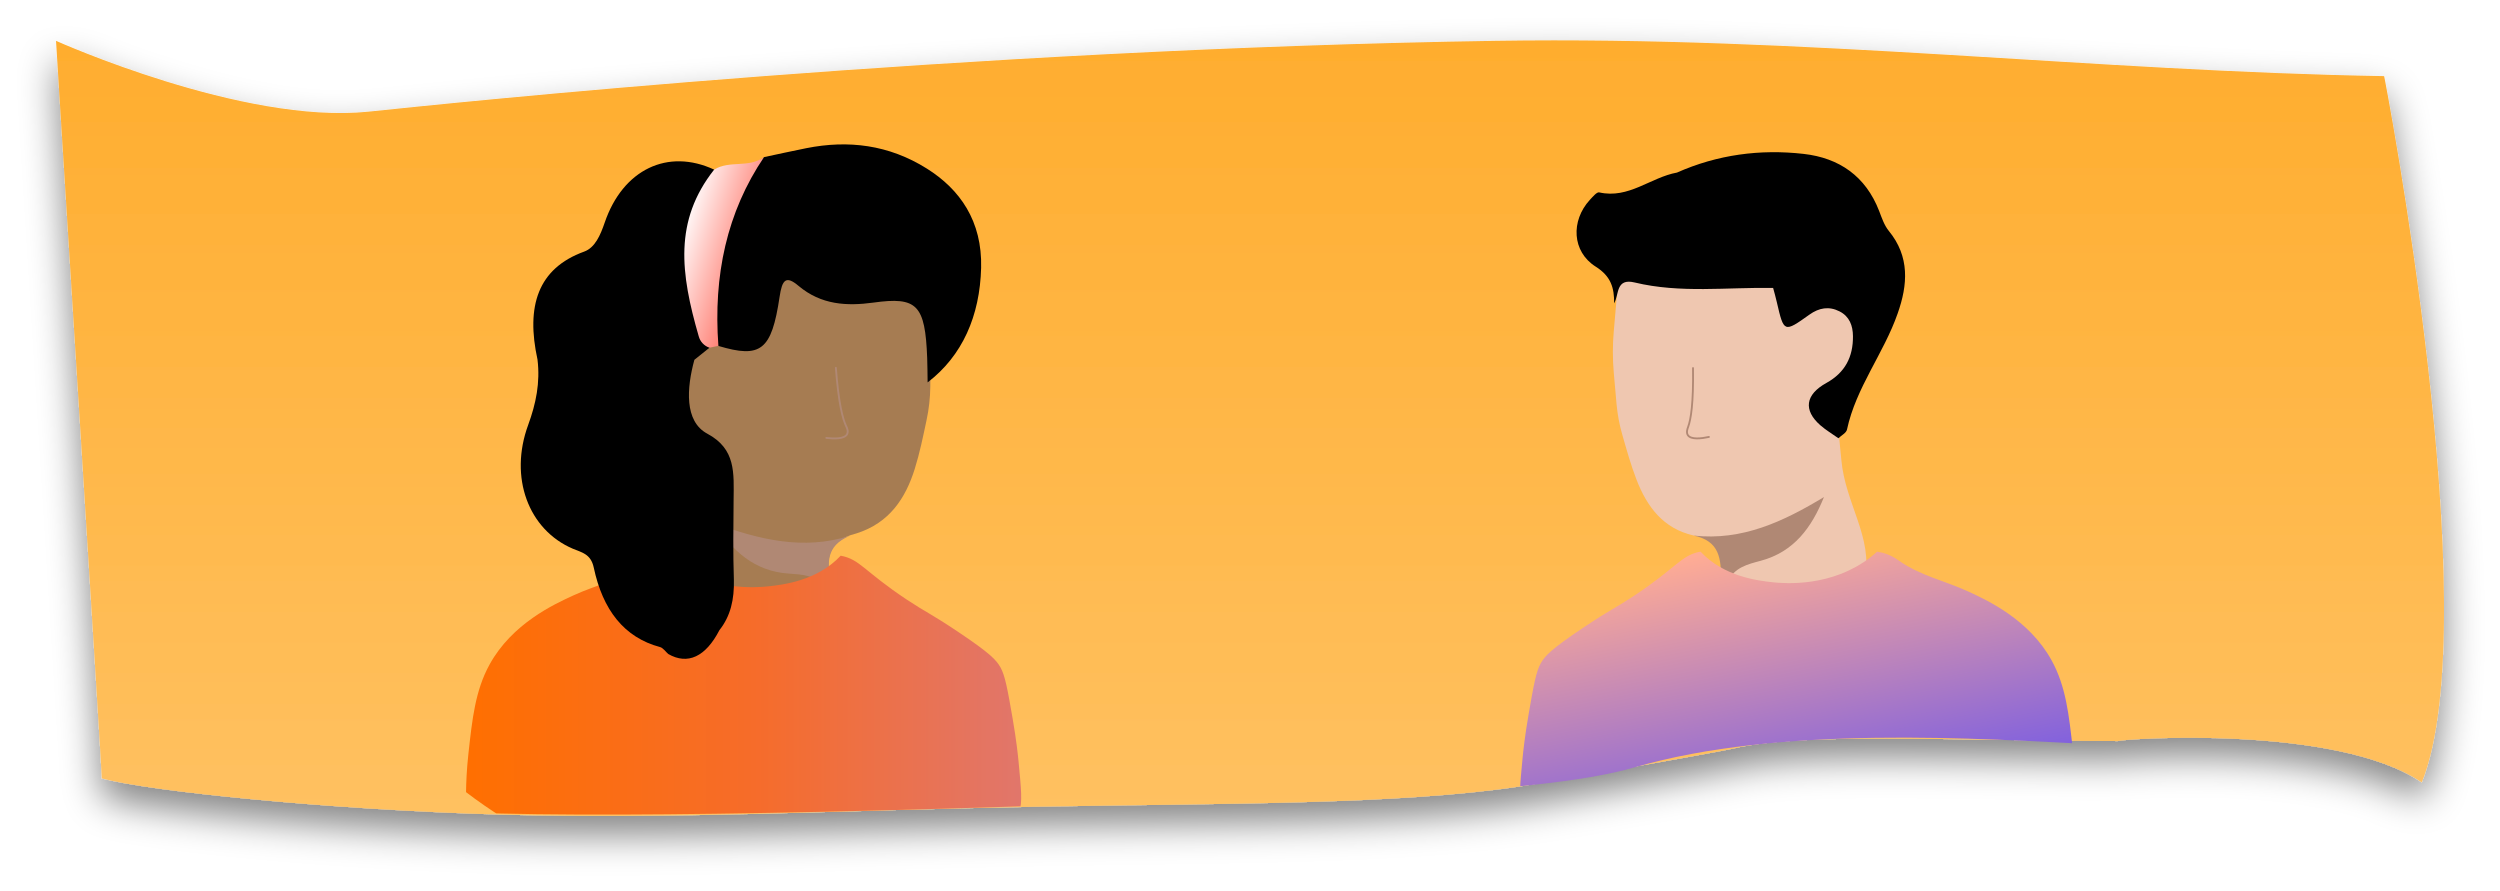
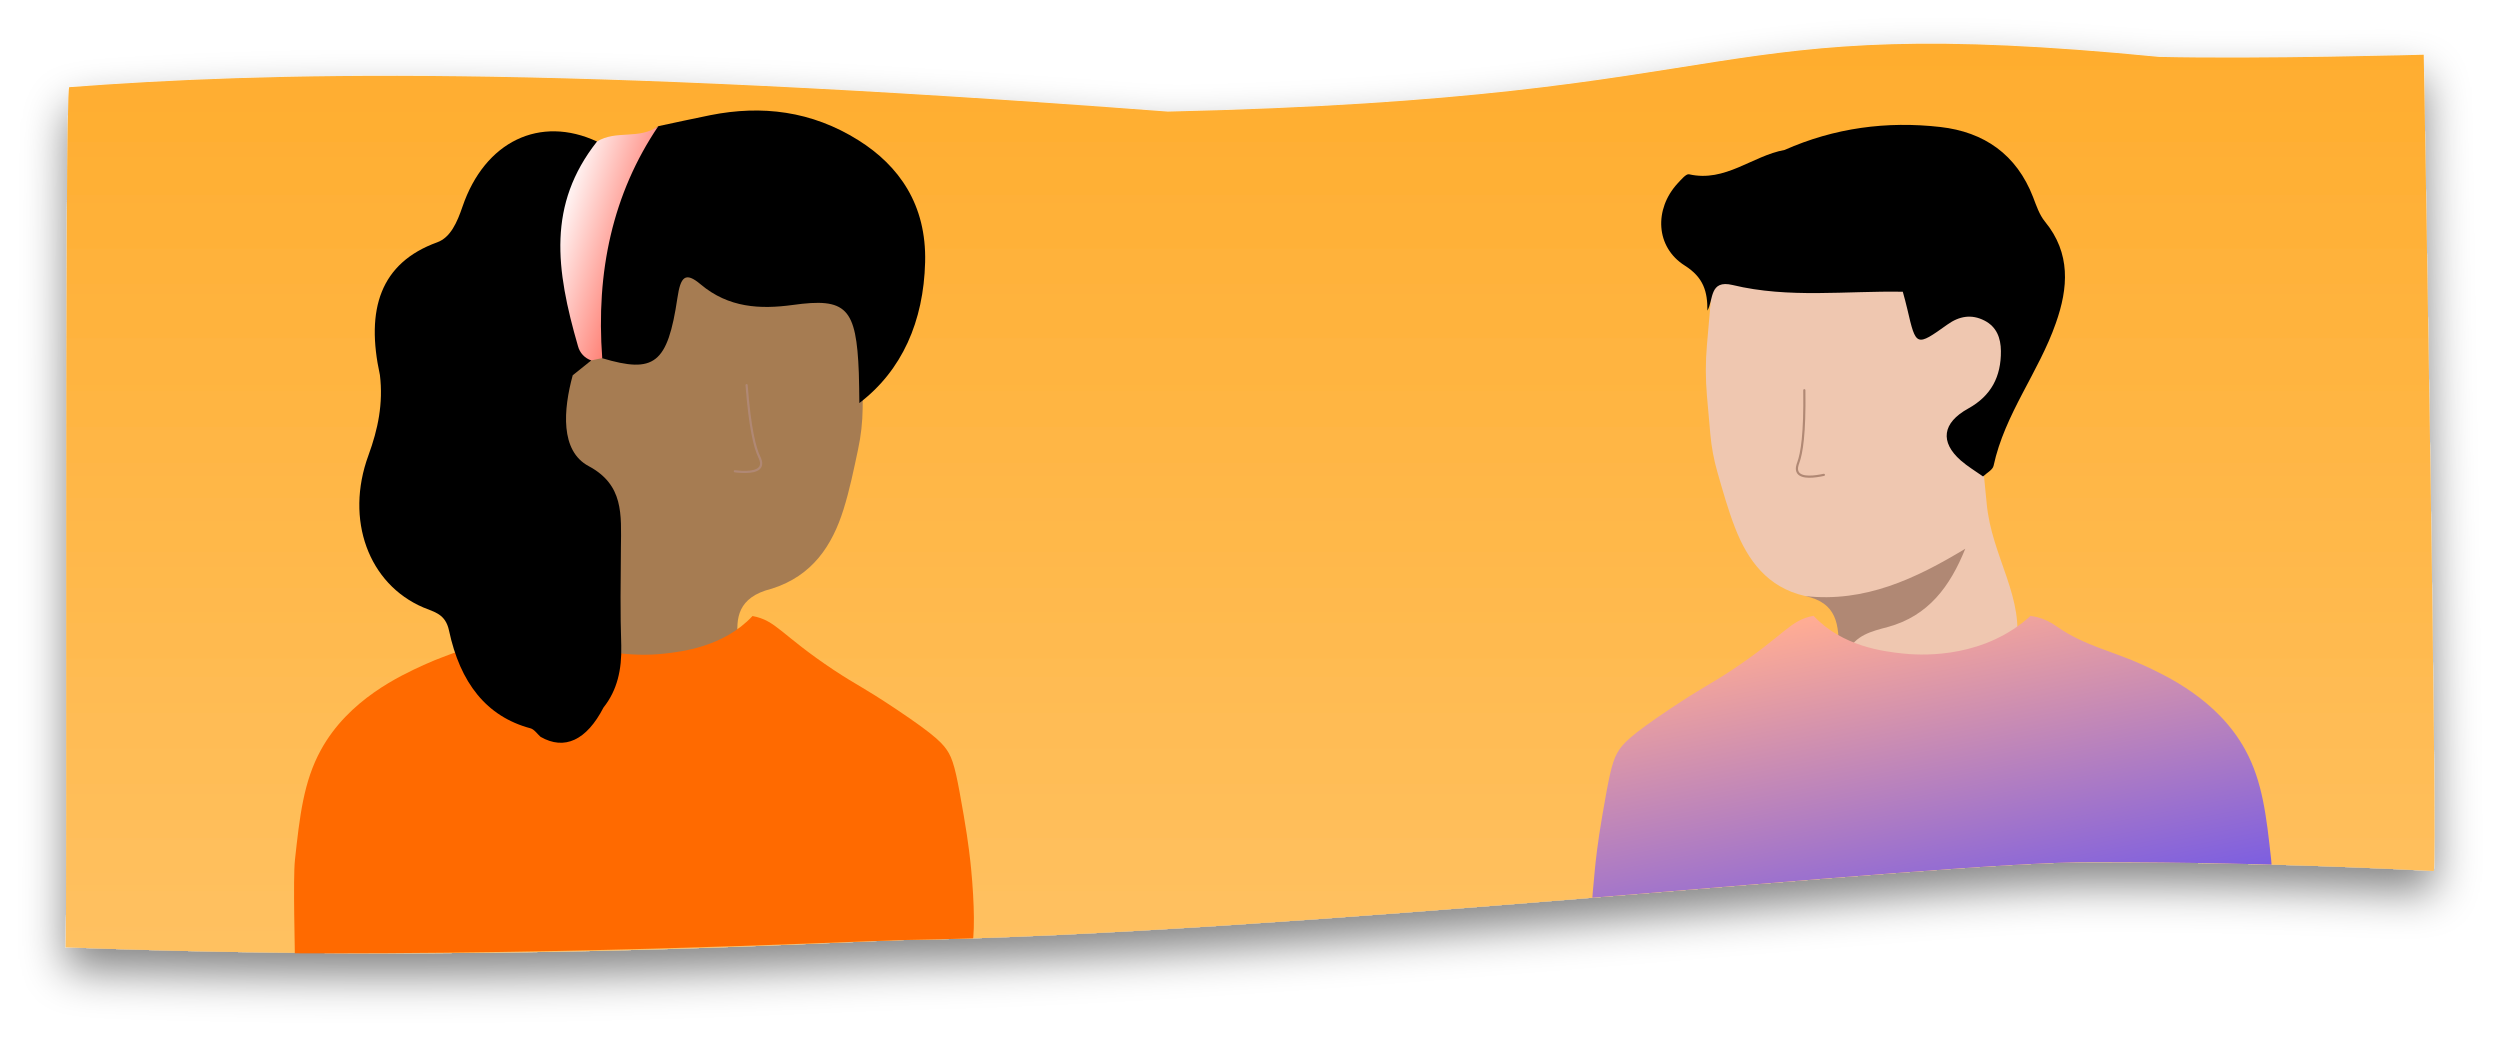
- <svg xmlns="http://www.w3.org/2000/svg" xmlns:xlink="http://www.w3.org/1999/xlink" width="1339.046" height="477.048" viewBox="0 0 1339.046 477.048">
+ <svg xmlns="http://www.w3.org/2000/svg" xmlns:xlink="http://www.w3.org/1999/xlink" width="1144.791" height="476.544" viewBox="0 0 1144.791 476.544">
  <defs>
    <linearGradient id="linear-gradient" x1="0.5" x2="0.5" y2="1" gradientUnits="objectBoundingBox">
      <stop offset="0" stop-color="#ffad2e" />
      <stop offset="1" stop-color="#ffc161" />
    </linearGradient>
-     <filter id="Path_11331" x="0" y="1.619" width="1339.046" height="475.429" filterUnits="userSpaceOnUse">
+     <filter id="Path_11331" x="0" y="0" width="1144.791" height="476.544" filterUnits="userSpaceOnUse">
      <feOffset dy="10" input="SourceAlpha" />
      <feGaussianBlur stdDeviation="10" result="blur" />
      <feFlood flood-opacity="0.478" />
      <feComposite operator="in" in2="blur" />
      <feComposite in="SourceGraphic" />
    </filter>
    <clipPath id="clip-path">
-       <path id="Path_11333" data-name="Path 11333" d="M-11340.268-1563.714s95.928,30.477,149.849,23.444,193.382-124.609,591.456-20.154c174.594,0-61.395-45.676,276.045-38.564,0-1.016-22.366,394.577-22.366,394.577s-33.4,2.536-81.99,0c-71.42-3.728-175.446-10.56-253.014,11.884-54.752,15.842-183,16.654-304.537,20.115-182.889,6.252-332.892,7.705-364.146,0C-11348.862-1174.645-11340.268-1563.714-11340.268-1563.714Z" transform="translate(2510.563)" stroke="#707070" stroke-width="1" fill="url(#linear-gradient)" />
+       <path id="Path_11335" data-name="Path 11335" d="M-10897.377-1527.011c88.044-3.156,215.909-1.435,433.32,15.072,276.159-6.262,240.266-46.011,453.86-25.047,29.262.689,55.107.677,78.377.12.326,234.372,4.79,247.764,9.346,370.949-36.082-1.421-74.955-2.31-117.859-2.31-71.424-.46-371.427,33.015-544.52,35.637-35.141,1-164.468,7.636-322.153,5.8-69.715-.813-37.908-88.49-31.1-186.86C-10931.156-1414.049-10947.747-1525.205-10897.377-1527.011Z" transform="translate(2141 -7)" fill="url(#linear-gradient)" />
    </clipPath>
    <linearGradient id="linear-gradient-3" x1="-64.21" y1="5.505" x2="-64.21" y2="4.571" gradientUnits="objectBoundingBox">
      <stop offset="0" stop-color="#efc7b0" />
      <stop offset="0.46" stop-color="#eec6ae" />
      <stop offset="0.62" stop-color="#e8c0a7" />
      <stop offset="0.74" stop-color="#dfb79c" />
      <stop offset="0.83" stop-color="#d2a98b" />
      <stop offset="0.91" stop-color="#c19875" />
      <stop offset="0.98" stop-color="#ac825a" />
      <stop offset="1" stop-color="#a67c52" />
    </linearGradient>
-     <linearGradient id="linear-gradient-4" y1="0.5" x2="1" y2="0.5" gradientUnits="objectBoundingBox">
-       <stop offset="0" stop-color="#ff6f00" />
-       <stop offset="0.519" stop-color="#f66c2a" />
-       <stop offset="1" stop-color="#e1766b" />
+     <linearGradient id="linear-gradient-4" x1="-35.343" y1="0.164" x2="-34.523" y2="0.966" gradientUnits="objectBoundingBox">
+       <stop offset="0" stop-color="#ff9d94" />
+       <stop offset="1" stop-color="#ff6a00" />
    </linearGradient>
    <linearGradient id="linear-gradient-5" x1="1.085" y1="0.832" x2="0.115" y2="0.129" gradientUnits="objectBoundingBox">
      <stop offset="0" stop-color="#ff3c2a" />
      <stop offset="1" stop-color="#fff" />
    </linearGradient>
    <linearGradient id="linear-gradient-6" x1="0.824" y1="-2.006" x2="0.824" y2="-3.006" xlink:href="#linear-gradient-3" />
    <linearGradient id="linear-gradient-7" x1="0.297" y1="0.02" x2="0.656" y2="1.073" gradientUnits="objectBoundingBox">
      <stop offset="0" stop-color="#ffac94" />
      <stop offset="1" stop-color="#483fff" />
    </linearGradient>
  </defs>
-   <g id="_3_2" data-name="3_2" transform="translate(9.419 -343.527)">
-     <g id="Group_12167" data-name="Group 12167" transform="translate(8986 1946)">
-       <g transform="matrix(1, 0, 0, 1, -8995.42, -1602.47)" filter="url(#Path_11331)">
-         <path id="Path_11331-2" data-name="Path 11331" d="M-11415.419-1578.608s100.189,44.976,167.4,37.943c42.34-4.431,318.827-33.5,603.654-37.943,167.192-2.607,320.3,16.283,475.922,18.914,0-1.016,55.837,289.223,20.167,378.258-45.787-31.09-159.907-23.391-162.848-22.119-92.086-.211-168.712-4.639-205.525,3.907-9.749,2.263-101.448,18.4-114.094,20.318-65.666,9.948-159.493,9.11-260.229,10.941-106.651,1.938-193.671,6.814-286.406,4.22-90.426-2.53-187.694-12.4-213.485-19.386C-11390.733-1185.787-11415.419-1578.608-11415.419-1578.608Z" transform="translate(11445.42 1600.47)" fill="url(#linear-gradient)" />
-       </g>
-       <g id="Mask_Group_9734" data-name="Mask Group 9734" transform="translate(50 1)" clip-path="url(#clip-path)">
-         <g id="Group_12166" data-name="Group 12166" transform="translate(-40 -16)">
-           <g id="Group_12164" data-name="Group 12164" transform="translate(-9000 -1875.51)">
-             <path id="Path_11260" data-name="Path 11260" d="M361.51,539.61c.12-15.22.91-28.85,1.89-42.52-7.58-3.16-14.88-10.9-17.77-20-3.46-10.88-4.86-23.63,9-27.79,5.3-1.59,9.09-1.14,12,.51.35-7.06.63-14.48.79-22.42.08-4.29,2.85-7.92,7-6.32,31.22,12,59.52,7.42,87.94-2.8C476,413.4,484.57,418.23,487,432q2,11.13,4,22.25a126.685,126.685,0,0,1,2,23.34q-.06,8.77-.13,17.54a90.132,90.132,0,0,1-2,17.91c-1.87,8.81-3.66,17.64-6.36,26.23-4.89,15.59-13.48,28.84-31.14,34.45l-.34.1c-14.76,3.71-15.44,13-14.49,22a5.7,5.7,0,0,1-4.25,5.84h0c-13.16,3.63-21.79,15-37.27,16.5-7.84.77-19.32-1-34.25-5-4-1.1-8.31-1-9.48-4.8C346.14,585.09,361.31,564.61,361.51,539.61Z" fill="url(#linear-gradient-3)" />
-             <path id="Path_11262" data-name="Path 11262" d="M442.28,485.06c1.46,19,3.63,27.28,5.51,31.24.34.71,1.33,2.67.53,4.25-1.39,2.74-7.26,2.5-11.16,2.05" fill="none" stroke="#b08874" stroke-linecap="round" stroke-linejoin="round" stroke-width="1" />
-             <path id="Path_11332" data-name="Path 11332" d="M436.43,602.78c-4.87-6.82-12.21-7-19.47-7.53-18.33-1.26-30.1-12.12-39.76-26.92,23.88,8.67,47.53,14.59,72.45,6.73-13,5.53-12.19,14.9-9.55,26.83a.37.37,0,0,1-.31.44C438.69,602.45,437.52,602.68,436.43,602.78Z" fill="#b08874" />
-             <path id="Path_11263" data-name="Path 11263" d="M540.13,695.86c-.28-2.94-1.12-11.2-3.22-23.3-2.64-15.21-4-22.81-6.52-27.18-2.24-3.84-5.23-7.29-23-19.16-14.87-9.92-16.48-10-27-16.94-23.29-15.48-25.1-21.66-35.53-23.6-12.58,13.5-31,15.55-38.51,16.39-6.83.76-31.84,2.63-52.46-13.34-1.43-1.1-2.69-2.18-3.78-3.18v.21a26.089,26.089,0,0,0-2.65.49,25.392,25.392,0,0,0-8.64,4.13c-12,8.38-24.37,10.7-37.26,16.63-10.17,4.67-32.71,15-44.78,37-7.6,13.83-9.26,29-11.32,47.86-.93,8.43-1.19,15.49-1.26,20.45a251,251,0,0,0,41.1,25.58c75.72,37.46,142.41,22.29,223.78,3.78,9.44-2.15,26.51-6.52,31.4-19C542.28,718.15,541.56,710.72,540.13,695.86Z" fill="url(#linear-gradient-4)" />
-             <path id="Path_11264" data-name="Path 11264" d="M387.51,556c.13-14.67,1.29-27.44-14.1-35.68-12.41-6.65-11-24.54-6.91-39.56h0l8.08-6.48c.5-11.62-2.76-22.51-4.83-33.53a73.46,73.46,0,0,1,5.37-45.52c2.31-5.07,5.95-10.07,2-16.33-24.85-11.59-48.93-.1-58.64,28.34-2.35,6.87-5.21,13.45-11,15.56-24.86,9-31.26,29.25-25,57.85,1.49,12.36-.82,23.58-5,35-10.32,28.06.09,56.11,23.92,66.29,4.7,2,9.64,2.72,11.2,10.08,4.84,22.73,16.27,37.46,35.53,42.6,1.6.43,2.92,2.44,4.37,3.71,10.44,6,20.05,1.49,27.42-12.78,6-7.54,8-16.54,7.74-27C387.17,584.44,387.39,570.21,387.51,556Z" />
-             <path id="Path_11265" data-name="Path 11265" d="M491,378.32c-20.4-12.8-42.1-15.38-64.52-10.92-7.57,1.51-15.11,3.19-22.66,4.79-25.82,18.92-31.76,48.73-30.47,82.44.26,7,.64,14.05,6,18.69,22.72,6.79,28.51,2.48,32.79-26.28,1.37-9.19,3.38-11.6,10.11-5.92,12.18,10.28,26,10.92,40.1,9,23.47-3.27,27.76,1.1,28.85,29.65.17,4.36.15,8.73.23,13.09,18.6-14.22,28-35.58,28.66-61.39C520.73,406.43,508.71,389.42,491,378.32Z" />
-             <path id="Path_11266" data-name="Path 11266" d="M377.08,378.9c-21.65,27.47-18,55.56-8.26,89.22a8.9,8.9,0,0,0,5.76,6.16l4.79-1c-2.79-37.63,4.52-71.64,24.47-101.13C395.56,378.23,385.49,373.7,377.08,378.9Z" fill="url(#linear-gradient-5)" />
-           </g>
-           <g id="Group_12165" data-name="Group 12165" transform="translate(-9563 -1873.51)">
-             <path id="Path_11267" data-name="Path 11267" d="M1543.84,532.34c-1.27-14.36-3-27.16-4.94-40,6.51-3.67,12.43-11.64,14.31-20.48,2.25-10.59,2.53-22.76-10.13-25.43-4.84-1-8.18-.24-10.64,1.58-.85-6.63-1.67-13.62-2.42-21.1-.4-4-3.14-7.22-6.73-5.33-26.91,14.16-52.48,12.41-78.58,5.35-12.51-3.38-19.81,2-20.91,15.15q-.9,10.68-1.85,21.37a126.848,126.848,0,0,0,0,22.22q.72,8.26,1.46,16.55a88.235,88.235,0,0,0,3.12,16.73c2.34,8.15,4.61,16.32,7.67,24.19,5.55,14.27,14.21,26,30.38,29.69a1.546,1.546,0,0,0,.31.06c13.44,2.17,14.75,10.88,14.6,19.5a5.23,5.23,0,0,0,4.23,5.12h0c12,2.24,20.56,12.18,34.47,12.2,7,0,17.13-2.69,30.13-7.86,3.52-1.4,7.33-1.69,8.08-5.4C1561,573.89,1545.92,555.93,1543.84,532.34Z" fill="url(#linear-gradient-6)" />
-             <path id="Path_11268" data-name="Path 11268" d="M1464.39,483.18c.27,19-1.13,27.5-2.65,31.62-.27.73-1.08,2.77-.14,4.27,1.64,2.61,7.46,1.83,11.3,1" fill="none" stroke="#b08874" stroke-linecap="round" stroke-linejoin="round" stroke-width="1" />
-             <path id="Path_11269" data-name="Path 11269" d="M1569.25,409.7c-2.45-3-3.76-7-5.19-10.72-7.19-18.53-21.31-28.34-40.4-30.51-23.36-2.66-46.17.39-67.86,10-14.1,2.56-25.86,14.23-41.66,10.61-1.29-.3-3.49,2.41-5,4-10.27,11.2-9.63,27.73,3.14,35.78,8.22,5.19,9.94,11.41,9.86,19.64,2.72-4.64.76-13.63,11-11.16,24.5,5.91,49.42,2.48,74.16,2.93h0c.68,2.56,1.43,5.11,2,7.7,3.77,16.22,3.82,16.31,17.43,6.6,5.19-3.71,10.51-4.63,16.16-1.74,5.31,2.71,7.12,7.61,7.17,13.28.1,11.09-4.2,19.5-14.24,25.05-11.34,6.26-12.41,14.58-3.23,22.66,3,2.61,6.44,4.65,9.68,6.95,1.59-1.54,4.21-2.85,4.59-4.65,4.85-22.61,19.71-40.81,27.15-62.21C1579.42,438.62,1580.58,423.5,1569.25,409.7Z" />
-             <path id="Path_11270" data-name="Path 11270" d="M1483.09,597.53c3.46-7.63,10.62-9.26,17.64-11.15,17.74-4.79,27.19-17.73,33.8-34.11-21.74,13.13-43.81,23.52-69.78,20.63,13.86,2.9,14.85,12.26,14.57,24.47a.37.37,0,0,0,.39.37C1480.81,597.65,1482,597.64,1483.09,597.53Z" fill="#b08874" />
-             <path id="Path_11271" data-name="Path 11271" d="M1373.14,691.68c.29-2.95,1.13-11.2,3.23-23.3,2.64-15.21,4-22.81,6.51-27.18,2.25-3.85,5.24-7.29,23-19.16,14.88-9.92,16.48-10,27-16.94,23.29-15.48,25.11-21.67,35.53-23.61,12.58,13.51,31,15.56,38.52,16.4,6.83.76,31.84,2.63,52.46-13.34,1.43-1.11,2.69-2.18,3.78-3.18v.21a23.572,23.572,0,0,1,2.65.49,25.281,25.281,0,0,1,8.65,4.13c12,8.38,24.37,10.7,37.26,16.62,10.16,4.67,32.71,15,44.77,37,7.6,13.83,9.26,29,11.33,47.86.92,8.42,1.19,15.49,1.25,20.45A251.348,251.348,0,0,1,1628,733.7c-75.72,37.46-142.41,22.29-223.79,3.78-9.43-2.15-26.5-6.52-31.4-19C1371,714,1371.71,706.54,1373.14,691.68Z" fill="url(#linear-gradient-7)" />
+   <g id="_3_mobile" data-name="3 mobile" transform="translate(8857.857 1570.036)">
+     <g transform="matrix(1, 0, 0, 1, -8857.86, -1570.04)" filter="url(#Path_11331)">
+       <path id="Path_11331-2" data-name="Path 11331" d="M-10967.154-1523.119c89.033-6.746,220.325-10.29,503.1,11.181,276.159-6.262,240.266-46.011,453.86-25.047,46.06,1.084,121.2-.994,121.2-.994s6.54,373.873,4.56,373.792c-46.431-2.388-97.418-4.041-155.895-4.041-71.424-.46-371.427,33.015-544.52,35.637-39.267,1.122-192.357,10.712-384,3.331C-10967.985-1127.611-10969.41-1521.217-10967.154-1523.119Z" transform="translate(10998.86 1563.04)" fill="url(#linear-gradient)" />
+     </g>
+     <g id="Mask_Group_9736" data-name="Mask Group 9736" clip-path="url(#clip-path)">
+       <g id="Group_12169" data-name="Group 12169" transform="translate(-8803.694 -1575.833)">
+         <g id="Group_12168" data-name="Group 12168" transform="translate(86.489 40.983)">
+           <g id="Group_12166" data-name="Group 12166" transform="translate(-38 3)">
+             <g id="Group_12164" data-name="Group 12164" transform="translate(32 12.421)">
+               <path id="Path_11260" data-name="Path 11260" d="M362.434,545.86c.126-15.992.956-30.314,1.986-44.677-7.965-3.32-15.635-11.453-18.671-21.015-3.636-11.432-5.107-24.829,9.457-29.2,5.569-1.671,9.551-1.2,12.609.536.368-7.418.662-15.215.83-23.557.084-4.508,2.995-8.322,7.355-6.641,32.8,12.609,62.54,7.8,92.4-2.942,14.332-5.117,23.337-.042,25.89,14.427q2.1,11.695,4.2,23.379a133.11,133.11,0,0,1,2.1,24.524q-.063,9.215-.137,18.43a94.7,94.7,0,0,1-2.1,18.819c-1.965,9.257-3.846,18.535-6.683,27.561-5.138,16.381-14.164,30.3-32.72,36.2l-.357.105c-15.509,3.9-16.223,13.66-15.225,23.116a5.989,5.989,0,0,1-4.466,6.136h0c-13.828,3.814-22.9,15.761-39.161,17.337-8.238.809-20.3-1.051-35.988-5.254-4.2-1.156-8.732-1.051-9.961-5.044C346.284,593.647,362.224,572.128,362.434,545.86Z" transform="translate(-240.078 -362.782)" fill="url(#linear-gradient-3)" />
+               <path id="Path_11262" data-name="Path 11262" d="M442.54,485.06c1.534,19.964,3.814,28.664,5.79,32.825.357.746,1.4,2.805.557,4.466-1.461,2.879-7.628,2.627-11.726,2.154" transform="translate(-235.316 -359.3)" fill="none" stroke="#b08874" stroke-linecap="round" stroke-linejoin="round" stroke-width="1" />
+               <path id="Path_11263" data-name="Path 11263" d="M554.861,701.456c-.294-3.089-1.177-11.768-3.383-24.482-2.774-15.982-4.2-23.967-6.851-28.559-2.354-4.035-5.5-7.66-24.167-20.132-15.624-10.423-17.316-10.507-28.37-17.8-24.472-16.265-26.373-22.759-37.333-24.8-13.218,14.185-32.573,16.339-40.464,17.222-7.176.8-33.455,2.764-55.121-14.017-1.5-1.156-2.826-2.291-3.972-3.341v.221a27.381,27.381,0,0,0-2.785.515,26.677,26.677,0,0,0-9.078,4.339c-12.609,8.8-25.606,11.243-39.15,17.474-10.686,4.907-34.37,15.761-47.052,38.877-7.986,14.532-9.73,30.471-11.894,50.288-.977,8.858.074,43.154,0,48.365,13.5,10.33,26.634-7.547,41.861,0,79.561,39.36,149.635,23.421,235.133,3.972,9.919-2.259,27.487,1.655,32.625-11.458C556.752,733.383,556.363,717.07,554.861,701.456Z" transform="translate(-244.822 -354.202)" fill="url(#linear-gradient-4)" />
+               <path id="Path_11264" data-name="Path 11264" d="M393.294,565.212c.137-15.414,1.355-28.832-14.815-37.49-13.04-6.987-11.558-25.785-7.261-41.567h0l8.49-6.809c.525-12.21-2.9-23.652-5.075-35.231a77.187,77.187,0,0,1,5.643-47.829c2.427-5.327,6.252-10.581,2.1-17.158-26.111-12.178-51.412-.105-61.615,29.778-2.469,7.219-5.474,14.132-11.558,16.349-26.121,9.457-32.846,30.734-26.268,60.785,1.565,12.987-.862,24.776-5.254,36.776-10.844,29.484.095,58.957,25.134,69.653,4.938,2.1,10.129,2.858,11.768,10.591,5.086,23.883,17.1,39.361,37.333,44.761,1.681.452,3.068,2.564,4.592,3.9,10.97,6.3,21.067,1.566,28.811-13.428,6.3-7.922,8.406-17.379,8.133-28.37C392.937,595.095,393.168,580.143,393.294,565.212Z" transform="translate(-243.619 -364.913)" />
+               <path id="Path_11265" data-name="Path 11265" d="M496.977,378.977c-21.435-13.449-44.236-16.16-67.793-11.474-7.954,1.587-15.877,3.352-23.81,5.033-27.13,19.88-33.371,51.2-32.016,86.622.273,7.355.672,14.763,6.3,19.638,23.873,7.135,29.956,2.606,34.454-27.613,1.44-9.656,3.551-12.189,10.623-6.22,12.8,10.8,27.319,11.474,42.134,9.457,24.661-3.436,29.168,1.156,30.314,31.154.179,4.581.158,9.173.242,13.754,19.544-14.941,29.421-37.385,30.114-64.5C528.216,408.513,515.586,390.64,496.977,378.977Z" transform="translate(-238.561 -365.372)" />
+               <path id="Path_11266" data-name="Path 11266" d="M377.89,379.242c-22.748,28.864-18.913,58.379-8.679,93.747a9.351,9.351,0,0,0,6.052,6.472l5.033-1.051c-2.932-39.539,4.749-75.275,25.711-106.261C397.308,378.538,386.727,373.779,377.89,379.242Z" transform="translate(-239.174 -365.029)" fill="url(#linear-gradient-5)" />
+             </g>
+             <g id="Group_12165" data-name="Group 12165" transform="translate(626.22 19)">
+               <path id="Path_11267" data-name="Path 11267" d="M1550.049,537.987c-1.334-15.089-3.152-28.538-5.191-42.029,6.841-3.856,13.061-12.231,15.036-21.519,2.364-11.127,2.658-23.915-10.644-26.72-5.085-1.051-8.6-.252-11.18,1.66-.893-6.966-1.755-14.311-2.542-22.17-.421-4.2-3.3-7.586-7.072-5.6-28.276,14.878-55.143,13.04-82.567,5.621-13.145-3.552-20.815,2.1-21.971,15.919q-.946,11.222-1.944,22.454a133.276,133.276,0,0,0,0,23.347q.757,8.679,1.534,17.39a92.731,92.731,0,0,0,3.278,17.579c2.459,8.563,4.844,17.148,8.059,25.417,5.832,14.994,14.931,27.319,31.921,31.2a1.623,1.623,0,0,0,.326.063c14.122,2.28,15.5,11.432,15.341,20.489a5.5,5.5,0,0,0,4.445,5.38h0c12.609,2.354,21.6,12.8,36.219,12.819,7.355,0,18-2.826,31.659-8.259,3.7-1.471,7.7-1.776,8.49-5.674C1568.079,581.646,1552.234,562.774,1550.049,537.987Z" transform="translate(-1369.206 -364.838)" fill="url(#linear-gradient-6)" />
+               <path id="Path_11268" data-name="Path 11268" d="M1464.554,483.18c.283,19.964-1.187,28.9-2.784,33.224-.284.767-1.135,2.911-.147,4.487,1.723,2.742,7.838,1.923,11.873,1.051" transform="translate(-1367.193 -361.685)" fill="none" stroke="#b08874" stroke-linecap="round" stroke-linejoin="round" stroke-width="1" />
+               <path id="Path_11269" data-name="Path 11269" d="M1577.734,411.838c-2.574-3.152-3.951-7.355-5.453-11.264-7.555-19.47-22.391-29.778-42.449-32.058-24.545-2.795-48.513.41-71.3,10.507-14.815,2.69-27.172,14.952-43.773,11.148-1.355-.315-3.667,2.532-5.254,4.2-10.791,11.768-10.119,29.137,3.3,37.6,8.637,5.453,10.444,11.989,10.36,20.636,2.858-4.875.8-14.321,11.558-11.726,25.743,6.21,51.927,2.606,77.922,3.079h0c.714,2.69,1.5,5.369,2.1,8.091,3.961,17.043,4.013,17.138,18.314,6.935,5.453-3.9,11.043-4.865,16.98-1.828,5.579,2.847,7.481,8,7.534,13.954.105,11.653-4.413,20.489-14.963,26.321-11.915,6.578-13.04,15.32-3.394,23.81,3.152,2.742,6.767,4.886,10.171,7.3,1.67-1.618,4.423-2.995,4.823-4.886,5.1-23.757,20.71-42.88,28.528-65.366C1588.421,442.226,1589.639,426.339,1577.734,411.838Z" transform="translate(-1370.193 -367.551)" />
+               <path id="Path_11270" data-name="Path 11270" d="M1484.021,599.826c3.635-8.017,11.159-9.73,18.535-11.716,18.64-5.033,28.569-18.629,35.515-35.841-22.843,13.8-46.033,24.713-73.32,21.677,14.563,3.047,15.6,12.882,15.309,25.712a.389.389,0,0,0,.41.389C1481.625,599.952,1482.875,599.942,1484.021,599.826Z" transform="translate(-1367.01 -358.179)" fill="#b08874" />
+               <path id="Path_11271" data-name="Path 11271" d="M1373.211,697.277c.3-3.1,1.188-11.768,3.394-24.482,2.774-15.982,4.2-23.967,6.84-28.559,2.364-4.045,5.506-7.66,24.167-20.132,15.635-10.423,17.316-10.507,28.37-17.8,24.471-16.265,26.384-22.769,37.333-24.808,13.218,14.2,32.573,16.349,40.474,17.232,7.176.8,33.455,2.763,55.122-14.017,1.5-1.166,2.826-2.291,3.972-3.341v.221a24.754,24.754,0,0,1,2.784.515,26.563,26.563,0,0,1,9.089,4.339c12.609,8.805,25.606,11.243,39.15,17.463,10.675,4.907,34.369,15.761,47.042,38.877,7.986,14.532,9.73,30.471,11.9,50.288.967,8.847-.063,39.733,0,44.945-1.632,1.249,3.312-1.456,1.313,0-11.722,8.544-29.787-3.224-43.164,3.41-79.562,39.361-149.635,23.421-235.144,3.972-9.908-2.259-27.844-6.851-32.993-19.964C1370.963,720.729,1371.709,712.89,1373.211,697.277Z" transform="translate(-1371.729 -356.703)" fill="url(#linear-gradient-7)" />
+             </g>
          </g>
        </g>
      </g>
    </g>
  </g>
</svg>
